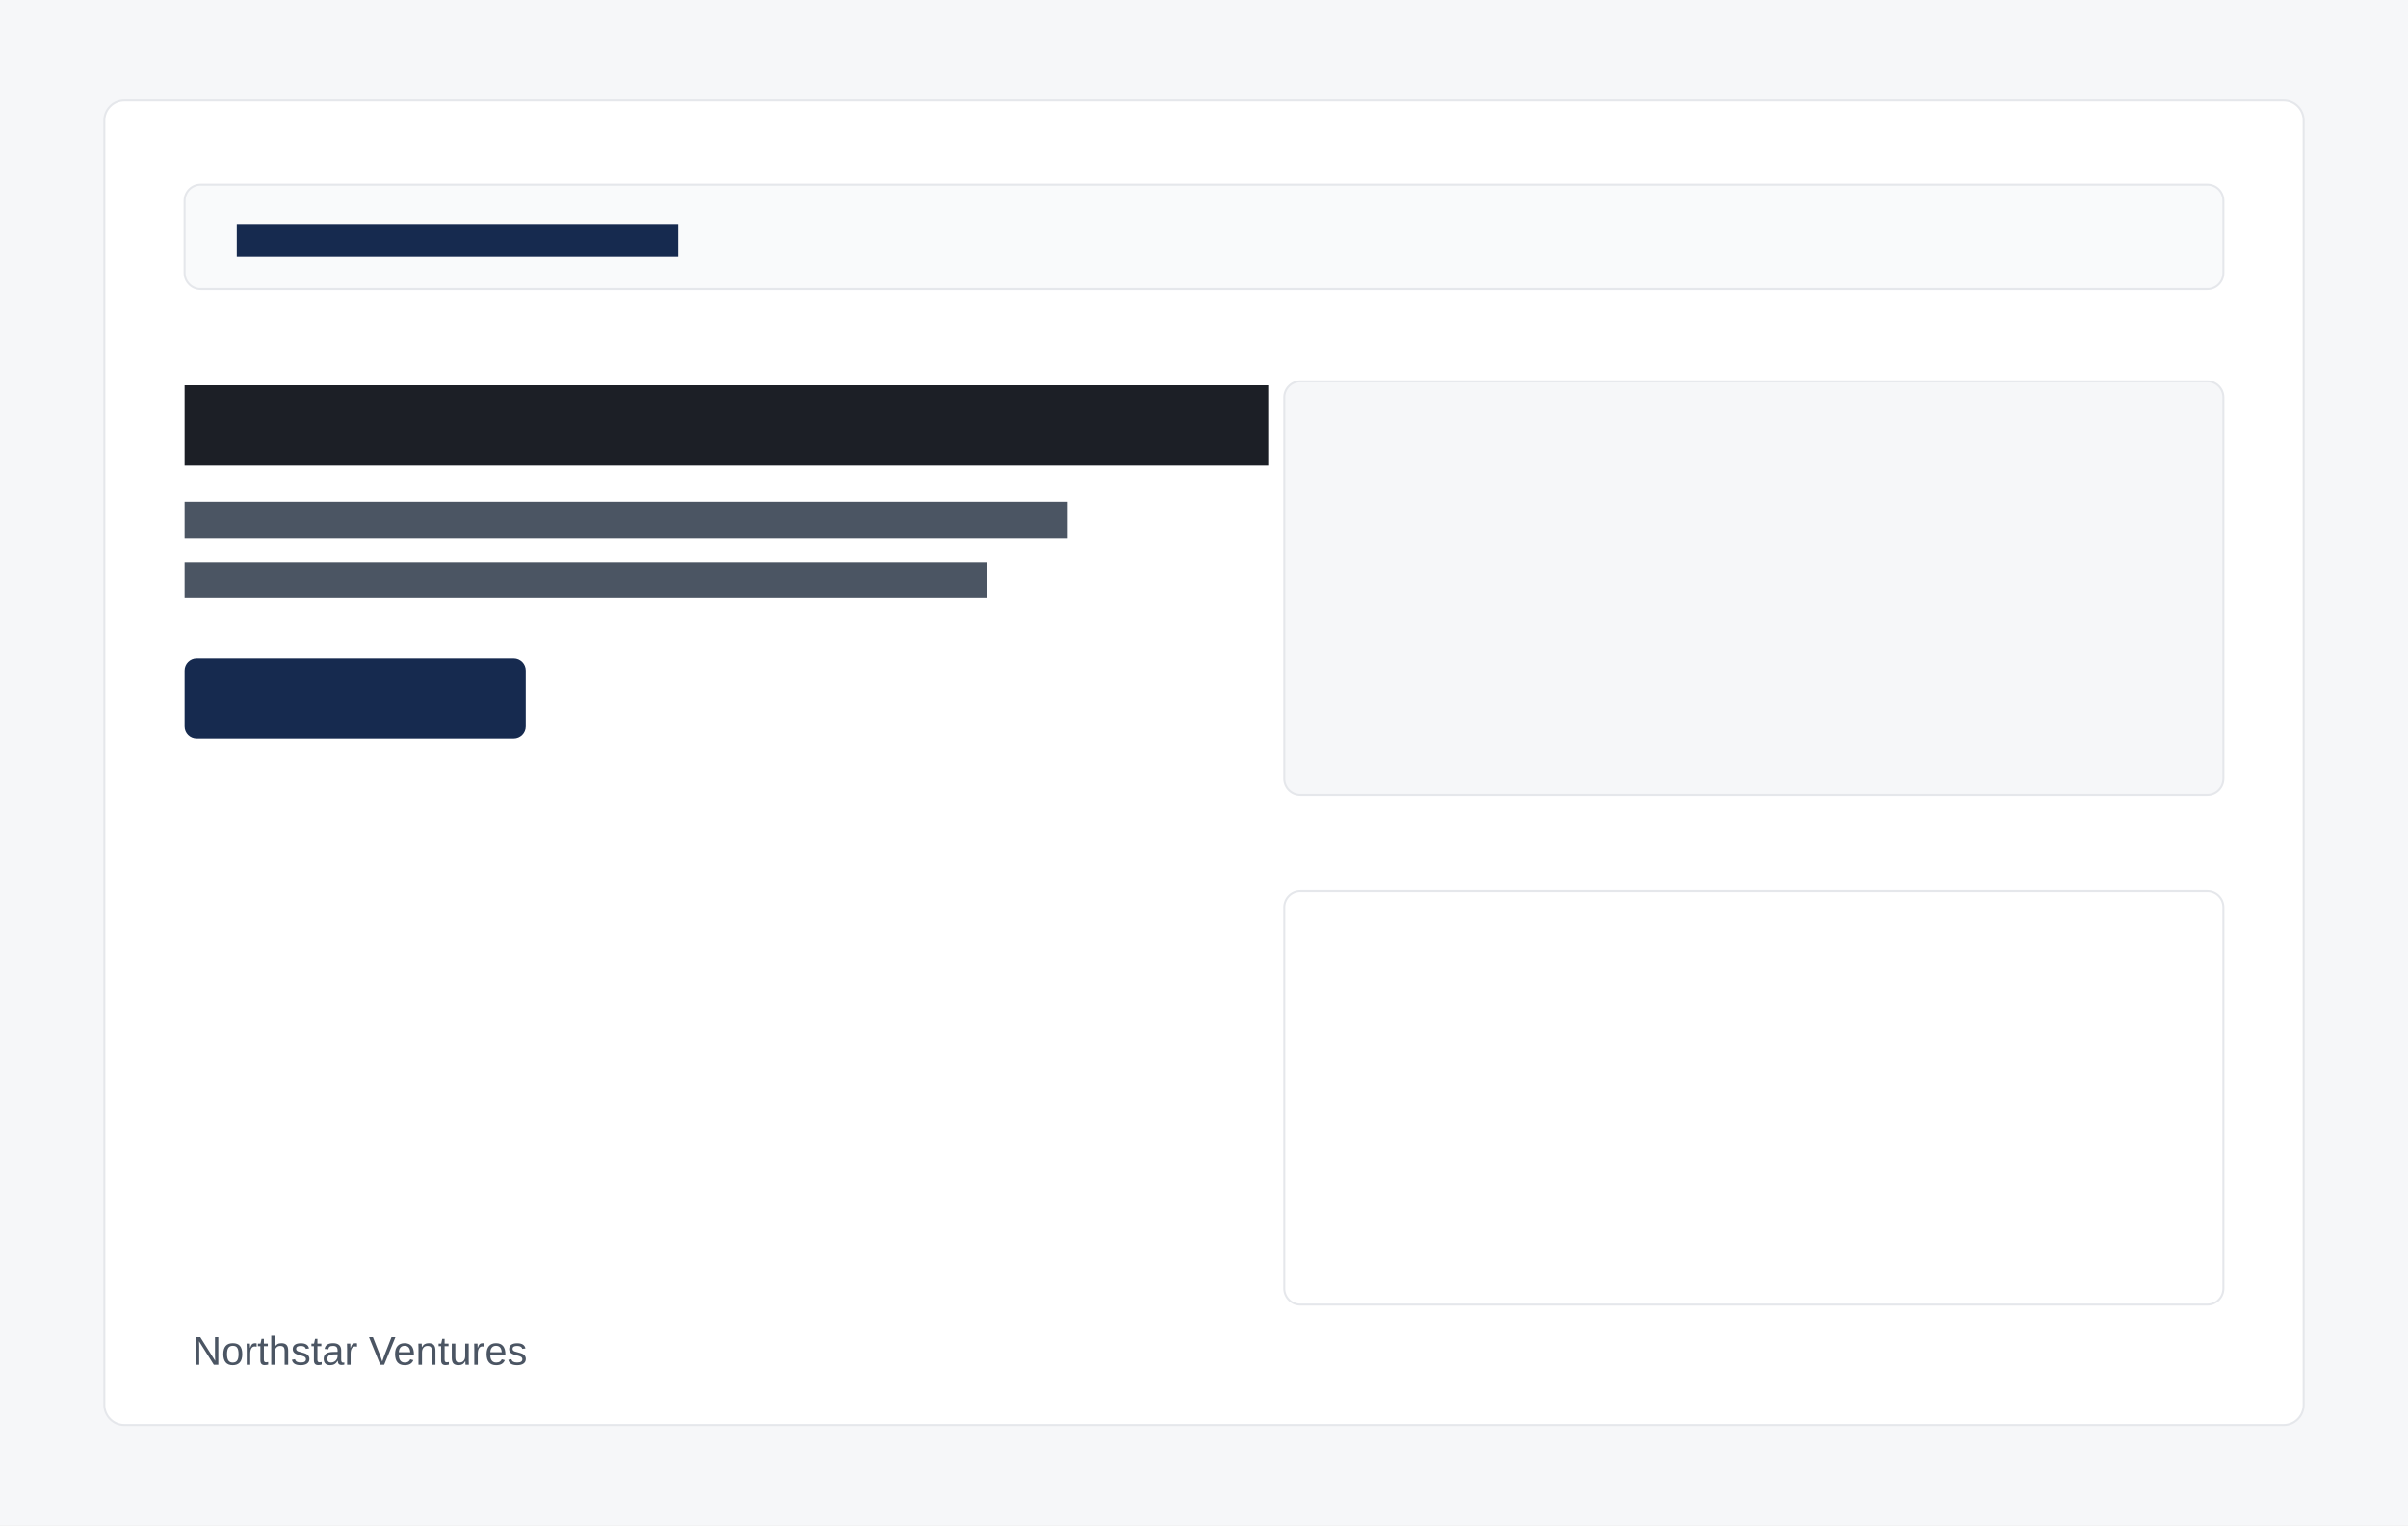
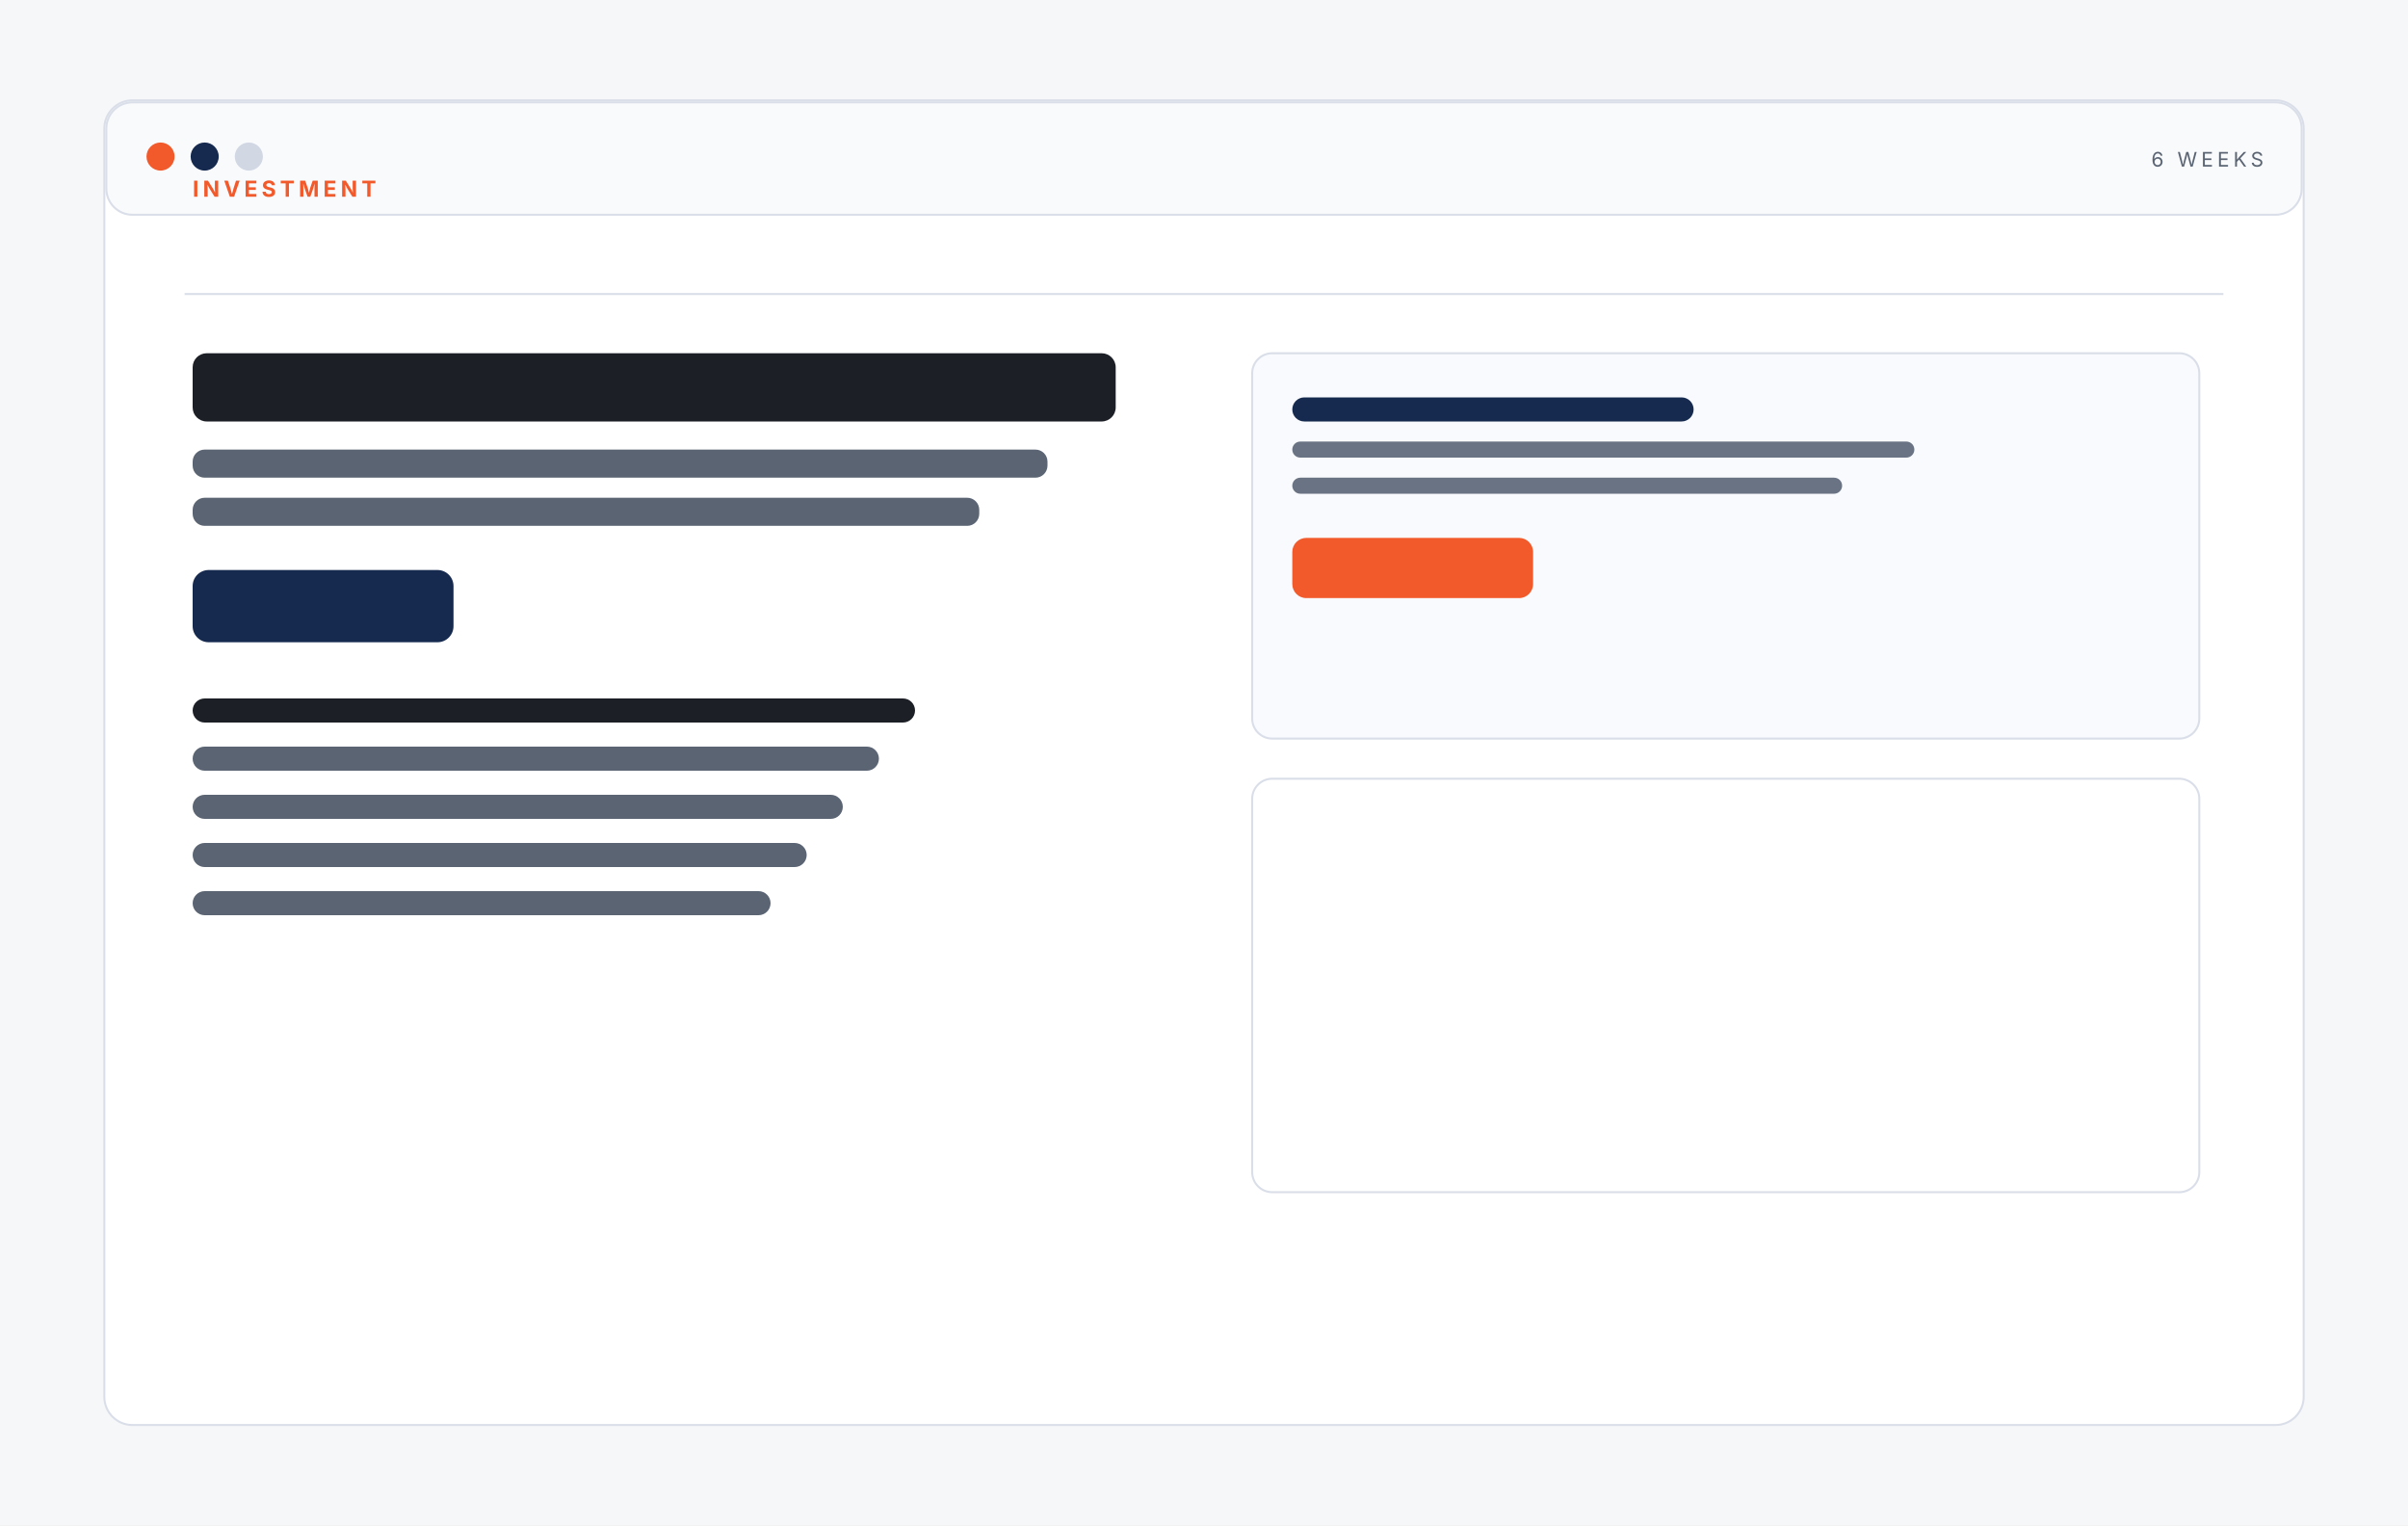
- <svg xmlns="http://www.w3.org/2000/svg" viewBox="0 0 1200 760" role="img" aria-label="Northstar Ventures project placeholder">
+ <svg xmlns="http://www.w3.org/2000/svg" viewBox="0 0 1200 760" role="img" aria-label="INVESTMENT project mock screenshot">
  <rect width="1200" height="760" fill="#F6F7F9" />
-   <rect x="52" y="50" width="1096" height="660" rx="10" fill="#FFFFFF" stroke="#E5E7EB" />
-   <rect x="92" y="92" width="1016" height="52" rx="8" fill="#F9FAFB" stroke="#E5E7EB" />
-   <rect x="118" y="112" width="220" height="16" fill="#162A4F" />
-   <rect x="92" y="192" width="540" height="40" fill="#1C1F26" />
-   <rect x="92" y="250" width="440" height="18" fill="#4B5563" />
-   <rect x="92" y="280" width="400" height="18" fill="#4B5563" />
-   <rect x="92" y="328" width="170" height="40" rx="6" fill="#162A4F" />
-   <rect x="640" y="190" width="468" height="206" rx="8" fill="#F6F7F9" stroke="#E5E7EB" />
-   <rect x="640" y="444" width="468" height="206" rx="8" fill="#FFFFFF" stroke="#E5E7EB" />
-   <text x="96" y="680" fill="#4B5563" font-family="Arial, sans-serif" font-size="20">Northstar Ventures</text>
+   <rect x="52" y="50" width="1096" height="660" rx="14" fill="#FFFFFF" stroke="#D9DEE8" />
+   <rect x="53" y="51" width="1094" height="56" rx="13" fill="#F9FAFC" stroke="#D9DEE8" />
+   <circle cx="80" cy="78" r="7" fill="#F25A2B" />
+   <circle cx="102" cy="78" r="7" fill="#162A4F" />
+   <circle cx="124" cy="78" r="7" fill="#D1D7E3" />
+   <text x="1128" y="83" text-anchor="end" fill="#5A6473" font-family="Inter, Arial, sans-serif" font-size="10" letter-spacing="2">6 WEEKS</text>
+   <text x="96" y="98" fill="#F25A2B" font-family="Inter, Arial, sans-serif" font-size="11" font-weight="700" letter-spacing="2">INVESTMENT</text>
+   <rect x="92" y="146" width="1016" height="1" fill="#D9DEE8" />
+   <rect x="96" y="176" width="460" height="34" rx="7" fill="#1C1F26" />
+   <rect x="96" y="224" width="426" height="14" rx="6" fill="#5A6473" />
+   <rect x="96" y="248" width="392" height="14" rx="6" fill="#5A6473" />
+   <rect x="96" y="284" width="130" height="36" rx="8" fill="#162A4F" />
+   <rect x="624" y="176" width="472" height="192" rx="10" fill="#F8FAFD" stroke="#D9DEE8" />
+   <rect x="644" y="198" width="200" height="12" rx="6" fill="#162A4F" />
+   <rect x="644" y="220" width="310" height="8" rx="4" fill="#6A7383" />
+   <rect x="644" y="238" width="274" height="8" rx="4" fill="#6A7383" />
+   <rect x="644" y="268" width="120" height="30" rx="7" fill="#F25A2B" />
+   <rect x="624" y="388" width="472" height="206" rx="10" fill="#FFFFFF" stroke="#D9DEE8" />
+   <rect x="96" y="348" width="360" height="12" rx="6" fill="#1C1F26" />
+   <rect x="96" y="372" width="342" height="12" rx="6" fill="#5A6473" />
+   <rect x="96" y="396" width="324" height="12" rx="6" fill="#5A6473" />
+   <rect x="96" y="420" width="306" height="12" rx="6" fill="#5A6473" />
+   <rect x="96" y="444" width="288" height="12" rx="6" fill="#5A6473" />
</svg>
